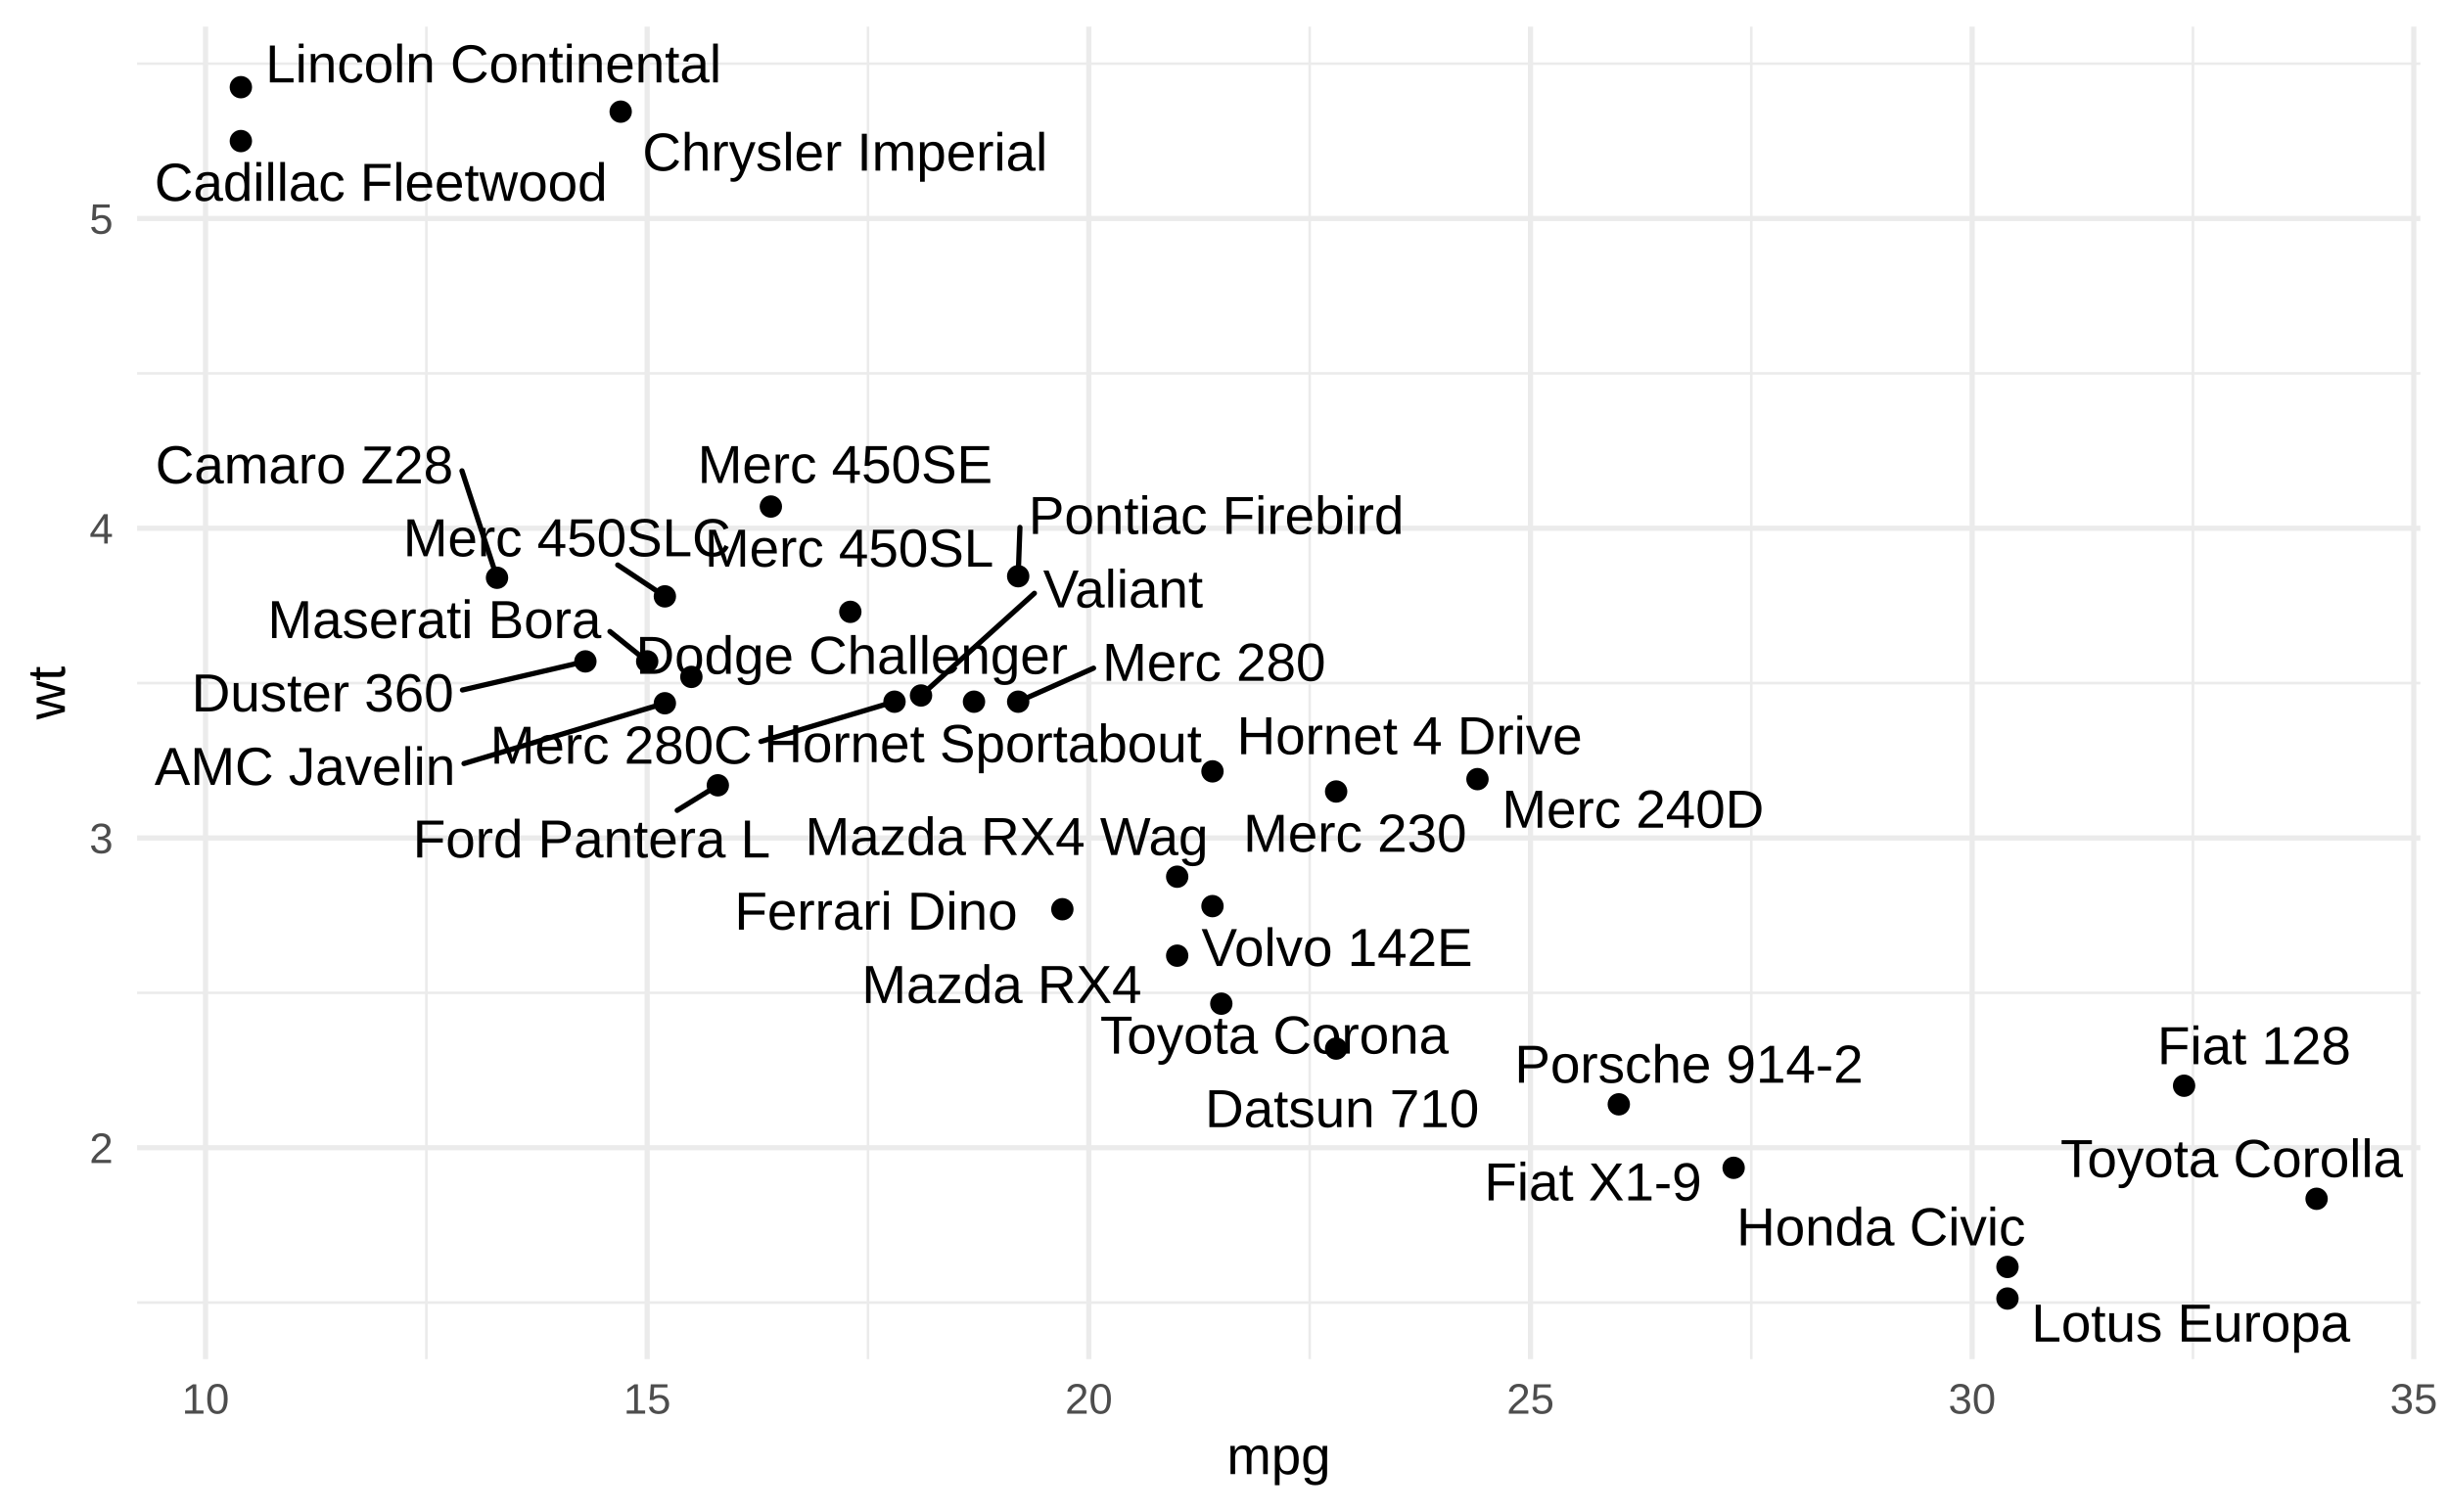
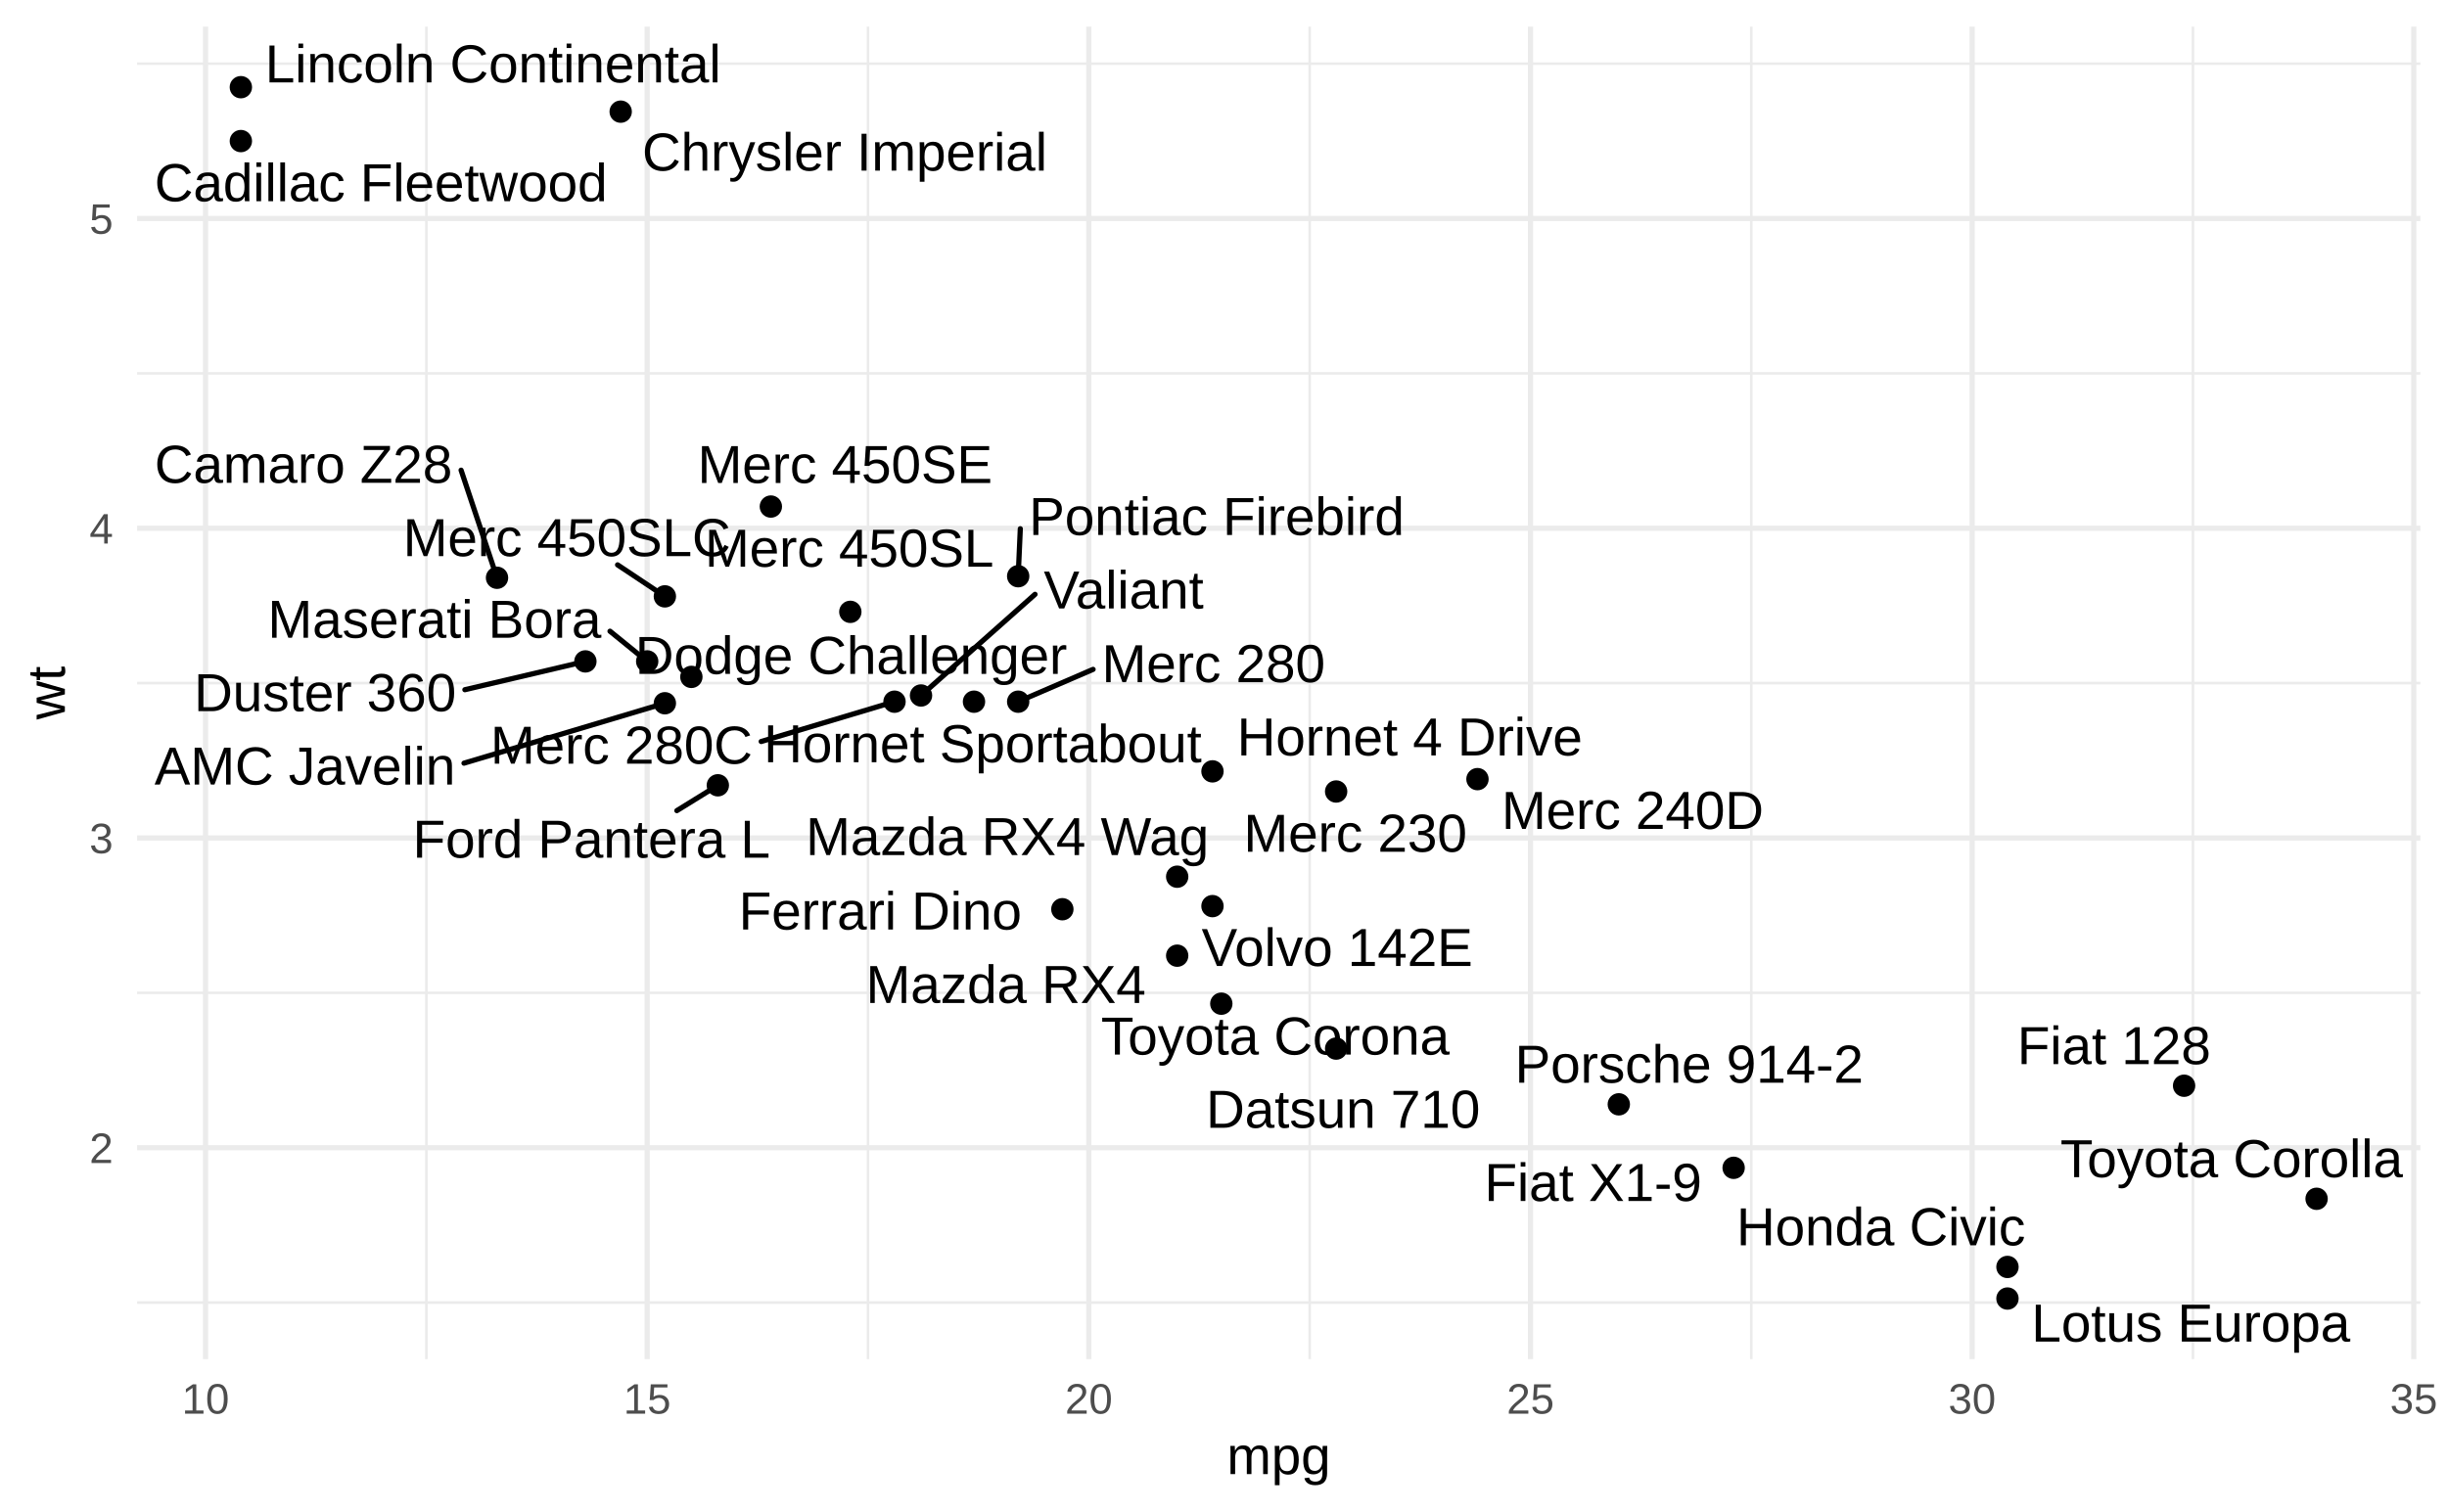
<svg xmlns="http://www.w3.org/2000/svg" width="504.00pt" height="311.47pt" viewBox="0 0 504.00 311.47">
  <g class="svglite">
    <defs>
      <style type="text/css">
    .svglite line, .svglite polyline, .svglite polygon, .svglite path, .svglite rect, .svglite circle {
      fill: none;
      stroke: #000000;
      stroke-linecap: round;
      stroke-linejoin: round;
      stroke-miterlimit: 10.00;
    }
    .svglite text {
      white-space: pre;
    }
    .svglite g.glyphgroup path {
      fill: inherit;
      stroke: none;
    }
  </style>
    </defs>
    <rect width="100%" height="100%" style="stroke: none; fill: #FFFFFF;" />
    <defs>
      <clipPath id="cpMC4wMHw1MDQuMDB8MC4wMHwzMTEuNDc=">
        <rect x="0.00" y="0.00" width="504.00" height="311.47" />
      </clipPath>
    </defs>
    <g clip-path="url(#cpMC4wMHw1MDQuMDB8MC4wMHwzMTEuNDc=)">
</g>
    <defs>
      <clipPath id="cpMjguMjR8NDk4LjUyfDUuNDh8Mjc5Ljk4">
        <rect x="28.24" y="5.48" width="470.28" height="274.50" />
      </clipPath>
    </defs>
    <g clip-path="url(#cpMjguMjR8NDk4LjUyfDUuNDh8Mjc5Ljk4)">
      <polyline points="28.24,268.33 498.52,268.33 " style="stroke-width: 0.53; stroke: #EBEBEB; stroke-linecap: butt;" />
      <polyline points="28.24,204.52 498.52,204.52 " style="stroke-width: 0.53; stroke: #EBEBEB; stroke-linecap: butt;" />
      <polyline points="28.24,140.72 498.52,140.72 " style="stroke-width: 0.53; stroke: #EBEBEB; stroke-linecap: butt;" />
      <polyline points="28.24,76.91 498.52,76.91 " style="stroke-width: 0.53; stroke: #EBEBEB; stroke-linecap: butt;" />
      <polyline points="28.24,13.11 498.52,13.11 " style="stroke-width: 0.53; stroke: #EBEBEB; stroke-linecap: butt;" />
      <polyline points="87.82,279.98 87.82,5.48 " style="stroke-width: 0.53; stroke: #EBEBEB; stroke-linecap: butt;" />
      <polyline points="178.78,279.98 178.78,5.48 " style="stroke-width: 0.53; stroke: #EBEBEB; stroke-linecap: butt;" />
      <polyline points="269.75,279.98 269.75,5.48 " style="stroke-width: 0.53; stroke: #EBEBEB; stroke-linecap: butt;" />
      <polyline points="360.71,279.98 360.71,5.48 " style="stroke-width: 0.53; stroke: #EBEBEB; stroke-linecap: butt;" />
      <polyline points="451.67,279.98 451.67,5.48 " style="stroke-width: 0.53; stroke: #EBEBEB; stroke-linecap: butt;" />
      <polyline points="28.24,236.43 498.52,236.43 " style="stroke-width: 1.07; stroke: #EBEBEB; stroke-linecap: butt;" />
      <polyline points="28.24,172.62 498.52,172.62 " style="stroke-width: 1.07; stroke: #EBEBEB; stroke-linecap: butt;" />
      <polyline points="28.24,108.82 498.52,108.82 " style="stroke-width: 1.07; stroke: #EBEBEB; stroke-linecap: butt;" />
      <polyline points="28.24,45.01 498.52,45.01 " style="stroke-width: 1.07; stroke: #EBEBEB; stroke-linecap: butt;" />
      <polyline points="42.34,279.98 42.34,5.48 " style="stroke-width: 1.07; stroke: #EBEBEB; stroke-linecap: butt;" />
      <polyline points="133.30,279.98 133.30,5.48 " style="stroke-width: 1.07; stroke: #EBEBEB; stroke-linecap: butt;" />
      <polyline points="224.26,279.98 224.26,5.48 " style="stroke-width: 1.07; stroke: #EBEBEB; stroke-linecap: butt;" />
      <polyline points="315.23,279.98 315.23,5.48 " style="stroke-width: 1.07; stroke: #EBEBEB; stroke-linecap: butt;" />
      <polyline points="406.19,279.98 406.19,5.48 " style="stroke-width: 1.07; stroke: #EBEBEB; stroke-linecap: butt;" />
      <polyline points="497.16,279.98 497.16,5.48 " style="stroke-width: 1.07; stroke: #EBEBEB; stroke-linecap: butt;" />
      <circle cx="242.46" cy="196.87" r="1.95" style="stroke-width: 0.71; fill: #000000;" />
      <circle cx="242.46" cy="180.60" r="1.95" style="stroke-width: 0.71; fill: #000000;" />
      <circle cx="275.20" cy="216.01" r="1.95" style="stroke-width: 0.71; fill: #000000;" />
      <circle cx="249.73" cy="158.90" r="1.95" style="stroke-width: 0.71; fill: #000000;" />
      <circle cx="200.61" cy="144.55" r="1.95" style="stroke-width: 0.71; fill: #000000;" />
      <circle cx="189.70" cy="143.27" r="1.95" style="stroke-width: 0.71; fill: #000000;" />
      <circle cx="120.57" cy="136.25" r="1.95" style="stroke-width: 0.71; fill: #000000;" />
      <circle cx="304.31" cy="160.50" r="1.95" style="stroke-width: 0.71; fill: #000000;" />
      <circle cx="275.20" cy="163.05" r="1.95" style="stroke-width: 0.71; fill: #000000;" />
      <circle cx="209.71" cy="144.55" r="1.95" style="stroke-width: 0.71; fill: #000000;" />
      <circle cx="184.24" cy="144.55" r="1.95" style="stroke-width: 0.71; fill: #000000;" />
      <circle cx="158.77" cy="104.35" r="1.95" style="stroke-width: 0.71; fill: #000000;" />
      <circle cx="175.14" cy="126.04" r="1.95" style="stroke-width: 0.71; fill: #000000;" />
      <circle cx="136.94" cy="122.85" r="1.95" style="stroke-width: 0.71; fill: #000000;" />
      <circle cx="49.61" cy="29.06" r="1.95" style="stroke-width: 0.71; fill: #000000;" />
      <circle cx="49.61" cy="17.96" r="1.95" style="stroke-width: 0.71; fill: #000000;" />
      <circle cx="127.84" cy="23.00" r="1.95" style="stroke-width: 0.71; fill: #000000;" />
      <circle cx="449.85" cy="223.66" r="1.95" style="stroke-width: 0.71; fill: #000000;" />
      <circle cx="413.47" cy="260.99" r="1.95" style="stroke-width: 0.71; fill: #000000;" />
      <circle cx="477.14" cy="246.95" r="1.95" style="stroke-width: 0.71; fill: #000000;" />
      <circle cx="251.55" cy="206.76" r="1.95" style="stroke-width: 0.71; fill: #000000;" />
      <circle cx="142.40" cy="139.44" r="1.95" style="stroke-width: 0.71; fill: #000000;" />
      <circle cx="136.94" cy="144.87" r="1.95" style="stroke-width: 0.71; fill: #000000;" />
      <circle cx="102.37" cy="119.02" r="1.95" style="stroke-width: 0.71; fill: #000000;" />
      <circle cx="209.71" cy="118.70" r="1.95" style="stroke-width: 0.71; fill: #000000;" />
      <circle cx="357.07" cy="240.57" r="1.95" style="stroke-width: 0.71; fill: #000000;" />
      <circle cx="333.42" cy="227.49" r="1.95" style="stroke-width: 0.71; fill: #000000;" />
      <circle cx="413.47" cy="267.50" r="1.95" style="stroke-width: 0.71; fill: #000000;" />
      <circle cx="147.85" cy="161.77" r="1.95" style="stroke-width: 0.71; fill: #000000;" />
      <circle cx="218.81" cy="187.30" r="1.95" style="stroke-width: 0.71; fill: #000000;" />
      <circle cx="133.30" cy="136.25" r="1.95" style="stroke-width: 0.71; fill: #000000;" />
      <circle cx="249.73" cy="186.66" r="1.95" style="stroke-width: 0.71; fill: #000000;" />
-       <line x1="213.05" y1="122.22" x2="190.49" y2="142.56" style="stroke-width: 1.07;" />
-       <line x1="95.25" y1="142.14" x2="119.21" y2="136.57" style="stroke-width: 1.07;" />
-       <line x1="225.24" y1="137.64" x2="210.87" y2="144.03" style="stroke-width: 1.07;" />
-       <line x1="156.73" y1="152.74" x2="182.94" y2="144.93" style="stroke-width: 1.07;" />
-       <line x1="127.23" y1="116.39" x2="135.98" y2="122.21" style="stroke-width: 1.07;" />
-       <line x1="95.57" y1="157.29" x2="135.64" y2="145.25" style="stroke-width: 1.07;" />
-       <line x1="95.15" y1="96.99" x2="102.10" y2="118.19" style="stroke-width: 1.07;" />
-       <line x1="210.07" y1="108.65" x2="209.74" y2="117.86" style="stroke-width: 1.07;" />
-       <line x1="139.48" y1="166.94" x2="146.85" y2="162.39" style="stroke-width: 1.07;" />
-       <line x1="125.63" y1="130.09" x2="132.44" y2="135.56" style="stroke-width: 1.07;" />
-       <text x="206.32" y="206.61" text-anchor="middle" style="font-size: 11.04px; font-family: &quot;Arial&quot;;" textLength="57.66px" lengthAdjust="spacingAndGlyphs">Mazda RX4</text>
-       <text x="207.34" y="176.13" text-anchor="middle" style="font-size: 11.04px; font-family: &quot;Arial&quot;;" textLength="83.00px" lengthAdjust="spacingAndGlyphs">Mazda RX4 Wag</text>
-       <text x="276.42" y="232.19" text-anchor="middle" style="font-size: 11.04px; font-family: &quot;Arial&quot;;" textLength="56.45px" lengthAdjust="spacingAndGlyphs">Datsun 710</text>
-       <text x="290.33" y="155.37" text-anchor="middle" style="font-size: 11.04px; font-family: &quot;Arial&quot;;" textLength="71.14px" lengthAdjust="spacingAndGlyphs">Hornet 4 Drive</text>
-       <text x="202.43" y="156.99" text-anchor="middle" style="font-size: 11.04px; font-family: &quot;Arial&quot;;" textLength="90.19px" lengthAdjust="spacingAndGlyphs">Hornet Sportabout</text>
-       <text x="231.32" y="125.13" text-anchor="middle" style="font-size: 11.04px; font-family: &quot;Arial&quot;;" textLength="32.94px" lengthAdjust="spacingAndGlyphs">Valiant</text>
-       <text x="66.46" y="146.55" text-anchor="middle" style="font-size: 11.04px; font-family: &quot;Arial&quot;;" textLength="53.98px" lengthAdjust="spacingAndGlyphs">Duster 360</text>
-       <text x="336.33" y="170.50" text-anchor="middle" style="font-size: 11.04px; font-family: &quot;Arial&quot;;" textLength="53.97px" lengthAdjust="spacingAndGlyphs">Merc 240D</text>
-       <text x="279.08" y="175.46" text-anchor="middle" style="font-size: 11.04px; font-family: &quot;Arial&quot;;" textLength="46.00px" lengthAdjust="spacingAndGlyphs">Merc 230</text>
-       <text x="250.04" y="140.25" text-anchor="middle" style="font-size: 11.04px; font-family: &quot;Arial&quot;;" textLength="46.00px" lengthAdjust="spacingAndGlyphs">Merc 280</text>
-       <text x="127.95" y="157.31" text-anchor="middle" style="font-size: 11.04px; font-family: &quot;Arial&quot;;" textLength="53.97px" lengthAdjust="spacingAndGlyphs">Merc 280C</text>
-       <text x="174.06" y="99.49" text-anchor="middle" style="font-size: 11.04px; font-family: &quot;Arial&quot;;" textLength="60.72px" lengthAdjust="spacingAndGlyphs">Merc 450SE</text>
-       <text x="174.91" y="116.73" text-anchor="middle" style="font-size: 11.04px; font-family: &quot;Arial&quot;;" textLength="59.50px" lengthAdjust="spacingAndGlyphs">Merc 450SL</text>
-       <text x="116.77" y="114.59" text-anchor="middle" style="font-size: 11.04px; font-family: &quot;Arial&quot;;" textLength="67.47px" lengthAdjust="spacingAndGlyphs">Merc 450SLC</text>
-       <text x="78.46" y="41.37" text-anchor="middle" style="font-size: 11.04px; font-family: &quot;Arial&quot;;" textLength="93.25px" lengthAdjust="spacingAndGlyphs">Cadillac Fleetwood</text>
-       <text x="101.63" y="16.98" text-anchor="middle" style="font-size: 11.04px; font-family: &quot;Arial&quot;;" textLength="93.89px" lengthAdjust="spacingAndGlyphs">Lincoln Continental</text>
-       <text x="174.04" y="35.15" text-anchor="middle" style="font-size: 11.04px; font-family: &quot;Arial&quot;;" textLength="83.39px" lengthAdjust="spacingAndGlyphs">Chrysler Imperial</text>
-       <text x="464.27" y="219.22" text-anchor="middle" style="font-size: 11.04px; font-family: &quot;Arial&quot;;" textLength="39.88px" lengthAdjust="spacingAndGlyphs">Fiat 128</text>
-       <text x="387.43" y="256.55" text-anchor="middle" style="font-size: 11.04px; font-family: &quot;Arial&quot;;" textLength="59.50px" lengthAdjust="spacingAndGlyphs">Honda Civic</text>
-       <text x="459.65" y="242.47" text-anchor="middle" style="font-size: 11.04px; font-family: &quot;Arial&quot;;" textLength="70.55px" lengthAdjust="spacingAndGlyphs">Toyota Corolla</text>
-       <text x="262.48" y="217.04" text-anchor="middle" style="font-size: 11.04px; font-family: &quot;Arial&quot;;" textLength="71.78px" lengthAdjust="spacingAndGlyphs">Toyota Corona</text>
-       <text x="175.44" y="138.81" text-anchor="middle" style="font-size: 11.04px; font-family: &quot;Arial&quot;;" textLength="88.98px" lengthAdjust="spacingAndGlyphs">Dodge Challenger</text>
-       <text x="62.81" y="161.70" text-anchor="middle" style="font-size: 11.04px; font-family: &quot;Arial&quot;;" textLength="61.94px" lengthAdjust="spacingAndGlyphs">AMC Javelin</text>
-       <text x="62.68" y="99.57" text-anchor="middle" style="font-size: 11.04px; font-family: &quot;Arial&quot;;" textLength="61.33px" lengthAdjust="spacingAndGlyphs">Camaro Z28</text>
-       <text x="250.51" y="109.99" text-anchor="middle" style="font-size: 11.04px; font-family: &quot;Arial&quot;;" textLength="77.28px" lengthAdjust="spacingAndGlyphs">Pontiac Firebird</text>
-       <text x="328.10" y="247.29" text-anchor="middle" style="font-size: 11.04px; font-family: &quot;Arial&quot;;" textLength="44.77px" lengthAdjust="spacingAndGlyphs">Fiat X1-9</text>
-       <text x="347.86" y="223.04" text-anchor="middle" style="font-size: 11.04px; font-family: &quot;Arial&quot;;" textLength="71.78px" lengthAdjust="spacingAndGlyphs">Porsche 914-2</text>
-       <text x="451.23" y="276.37" text-anchor="middle" style="font-size: 11.04px; font-family: &quot;Arial&quot;;" textLength="65.66px" lengthAdjust="spacingAndGlyphs">Lotus Europa</text>
-       <text x="121.85" y="176.64" text-anchor="middle" style="font-size: 11.04px; font-family: &quot;Arial&quot;;" textLength="73.61px" lengthAdjust="spacingAndGlyphs">Ford Pantera L</text>
-       <text x="180.43" y="191.50" text-anchor="middle" style="font-size: 11.04px; font-family: &quot;Arial&quot;;" textLength="58.25px" lengthAdjust="spacingAndGlyphs">Ferrari Dino</text>
-       <text x="89.49" y="131.44" text-anchor="middle" style="font-size: 11.04px; font-family: &quot;Arial&quot;;" textLength="68.69px" lengthAdjust="spacingAndGlyphs">Maserati Bora</text>
-       <text x="275.39" y="198.99" text-anchor="middle" style="font-size: 11.04px; font-family: &quot;Arial&quot;;" textLength="55.84px" lengthAdjust="spacingAndGlyphs">Volvo 142E</text>
+       <line x1="213.18" y1="122.43" x2="190.50" y2="142.56" style="stroke-width: 1.07;" />
+       <line x1="95.75" y1="142.08" x2="119.21" y2="136.57" style="stroke-width: 1.07;" />
+       <line x1="225.14" y1="137.89" x2="210.88" y2="144.04" style="stroke-width: 1.07;" />
+       <line x1="156.78" y1="152.75" x2="182.94" y2="144.93" style="stroke-width: 1.07;" />
+       <line x1="127.20" y1="116.36" x2="135.98" y2="122.21" style="stroke-width: 1.07;" />
+       <line x1="95.57" y1="157.21" x2="135.64" y2="145.25" style="stroke-width: 1.07;" />
+       <line x1="94.97" y1="96.86" x2="102.09" y2="118.19" style="stroke-width: 1.07;" />
+       <line x1="210.15" y1="108.92" x2="209.75" y2="117.86" style="stroke-width: 1.07;" />
+       <line x1="139.41" y1="166.99" x2="146.85" y2="162.39" style="stroke-width: 1.07;" />
+       <line x1="125.64" y1="130.03" x2="132.45" y2="135.56" style="stroke-width: 1.07;" />
+       <text x="207.18" y="206.61" text-anchor="middle" style="font-size: 11.04px; font-family: &quot;Arial&quot;;" textLength="57.66px" lengthAdjust="spacingAndGlyphs">Mazda RX4</text>
+       <text x="207.48" y="176.15" text-anchor="middle" style="font-size: 11.04px; font-family: &quot;Arial&quot;;" textLength="83.00px" lengthAdjust="spacingAndGlyphs">Mazda RX4 Wag</text>
+       <text x="276.63" y="232.32" text-anchor="middle" style="font-size: 11.04px; font-family: &quot;Arial&quot;;" textLength="56.45px" lengthAdjust="spacingAndGlyphs">Datsun 710</text>
+       <text x="290.36" y="155.62" text-anchor="middle" style="font-size: 11.04px; font-family: &quot;Arial&quot;;" textLength="71.14px" lengthAdjust="spacingAndGlyphs">Hornet 4 Drive</text>
+       <text x="202.41" y="157.02" text-anchor="middle" style="font-size: 11.04px; font-family: &quot;Arial&quot;;" textLength="90.19px" lengthAdjust="spacingAndGlyphs">Hornet Sportabout</text>
+       <text x="231.45" y="125.34" text-anchor="middle" style="font-size: 11.04px; font-family: &quot;Arial&quot;;" textLength="32.94px" lengthAdjust="spacingAndGlyphs">Valiant</text>
+       <text x="66.96" y="146.50" text-anchor="middle" style="font-size: 11.04px; font-family: &quot;Arial&quot;;" textLength="53.98px" lengthAdjust="spacingAndGlyphs">Duster 360</text>
+       <text x="336.26" y="170.75" text-anchor="middle" style="font-size: 11.04px; font-family: &quot;Arial&quot;;" textLength="53.97px" lengthAdjust="spacingAndGlyphs">Merc 240D</text>
+       <text x="279.15" y="175.46" text-anchor="middle" style="font-size: 11.04px; font-family: &quot;Arial&quot;;" textLength="46.00px" lengthAdjust="spacingAndGlyphs">Merc 230</text>
+       <text x="249.94" y="140.52" text-anchor="middle" style="font-size: 11.04px; font-family: &quot;Arial&quot;;" textLength="46.00px" lengthAdjust="spacingAndGlyphs">Merc 280</text>
+       <text x="128.00" y="157.32" text-anchor="middle" style="font-size: 11.04px; font-family: &quot;Arial&quot;;" textLength="53.97px" lengthAdjust="spacingAndGlyphs">Merc 280C</text>
+       <text x="174.05" y="99.49" text-anchor="middle" style="font-size: 11.04px; font-family: &quot;Arial&quot;;" textLength="60.72px" lengthAdjust="spacingAndGlyphs">Merc 450SE</text>
+       <text x="174.93" y="116.74" text-anchor="middle" style="font-size: 11.04px; font-family: &quot;Arial&quot;;" textLength="59.50px" lengthAdjust="spacingAndGlyphs">Merc 450SL</text>
+       <text x="116.76" y="114.56" text-anchor="middle" style="font-size: 11.04px; font-family: &quot;Arial&quot;;" textLength="67.47px" lengthAdjust="spacingAndGlyphs">Merc 450SLC</text>
+       <text x="78.46" y="41.45" text-anchor="middle" style="font-size: 11.04px; font-family: &quot;Arial&quot;;" textLength="93.25px" lengthAdjust="spacingAndGlyphs">Cadillac Fleetwood</text>
+       <text x="101.55" y="16.98" text-anchor="middle" style="font-size: 11.04px; font-family: &quot;Arial&quot;;" textLength="93.89px" lengthAdjust="spacingAndGlyphs">Lincoln Continental</text>
+       <text x="173.98" y="35.14" text-anchor="middle" style="font-size: 11.04px; font-family: &quot;Arial&quot;;" textLength="83.39px" lengthAdjust="spacingAndGlyphs">Chrysler Imperial</text>
+       <text x="435.42" y="219.21" text-anchor="middle" style="font-size: 11.04px; font-family: &quot;Arial&quot;;" textLength="39.88px" lengthAdjust="spacingAndGlyphs">Fiat 128</text>
+       <text x="387.41" y="256.53" text-anchor="middle" style="font-size: 11.04px; font-family: &quot;Arial&quot;;" textLength="59.50px" lengthAdjust="spacingAndGlyphs">Honda Civic</text>
+       <text x="459.63" y="242.50" text-anchor="middle" style="font-size: 11.04px; font-family: &quot;Arial&quot;;" textLength="70.55px" lengthAdjust="spacingAndGlyphs">Toyota Corolla</text>
+       <text x="262.67" y="217.24" text-anchor="middle" style="font-size: 11.04px; font-family: &quot;Arial&quot;;" textLength="71.78px" lengthAdjust="spacingAndGlyphs">Toyota Corona</text>
+       <text x="175.30" y="138.83" text-anchor="middle" style="font-size: 11.04px; font-family: &quot;Arial&quot;;" textLength="88.98px" lengthAdjust="spacingAndGlyphs">Dodge Challenger</text>
+       <text x="62.81" y="161.62" text-anchor="middle" style="font-size: 11.04px; font-family: &quot;Arial&quot;;" textLength="61.94px" lengthAdjust="spacingAndGlyphs">AMC Javelin</text>
+       <text x="62.51" y="99.46" text-anchor="middle" style="font-size: 11.04px; font-family: &quot;Arial&quot;;" textLength="61.33px" lengthAdjust="spacingAndGlyphs">Camaro Z28</text>
+       <text x="250.59" y="110.21" text-anchor="middle" style="font-size: 11.04px; font-family: &quot;Arial&quot;;" textLength="77.28px" lengthAdjust="spacingAndGlyphs">Pontiac Firebird</text>
+       <text x="328.13" y="247.40" text-anchor="middle" style="font-size: 11.04px; font-family: &quot;Arial&quot;;" textLength="44.77px" lengthAdjust="spacingAndGlyphs">Fiat X1-9</text>
+       <text x="347.91" y="223.03" text-anchor="middle" style="font-size: 11.04px; font-family: &quot;Arial&quot;;" textLength="71.78px" lengthAdjust="spacingAndGlyphs">Porsche 914-2</text>
+       <text x="451.24" y="276.37" text-anchor="middle" style="font-size: 11.04px; font-family: &quot;Arial&quot;;" textLength="65.66px" lengthAdjust="spacingAndGlyphs">Lotus Europa</text>
+       <text x="121.82" y="176.68" text-anchor="middle" style="font-size: 11.04px; font-family: &quot;Arial&quot;;" textLength="73.61px" lengthAdjust="spacingAndGlyphs">Ford Pantera L</text>
+       <text x="181.30" y="191.48" text-anchor="middle" style="font-size: 11.04px; font-family: &quot;Arial&quot;;" textLength="58.25px" lengthAdjust="spacingAndGlyphs">Ferrari Dino</text>
+       <text x="89.50" y="131.38" text-anchor="middle" style="font-size: 11.04px; font-family: &quot;Arial&quot;;" textLength="68.69px" lengthAdjust="spacingAndGlyphs">Maserati Bora</text>
+       <text x="275.42" y="198.99" text-anchor="middle" style="font-size: 11.04px; font-family: &quot;Arial&quot;;" textLength="55.84px" lengthAdjust="spacingAndGlyphs">Volvo 142E</text>
    </g>
    <g clip-path="url(#cpMC4wMHw1MDQuMDB8MC4wMHwzMTEuNDc=)">
      <text x="23.31" y="239.58" text-anchor="end" style="font-size: 8.80px;fill: #4D4D4D; font-family: &quot;Arial&quot;;" textLength="4.89px" lengthAdjust="spacingAndGlyphs">2</text>
      <text x="23.31" y="175.77" text-anchor="end" style="font-size: 8.80px;fill: #4D4D4D; font-family: &quot;Arial&quot;;" textLength="4.89px" lengthAdjust="spacingAndGlyphs">3</text>
      <text x="23.31" y="111.97" text-anchor="end" style="font-size: 8.80px;fill: #4D4D4D; font-family: &quot;Arial&quot;;" textLength="4.89px" lengthAdjust="spacingAndGlyphs">4</text>
      <text x="23.31" y="48.16" text-anchor="end" style="font-size: 8.80px;fill: #4D4D4D; font-family: &quot;Arial&quot;;" textLength="4.89px" lengthAdjust="spacingAndGlyphs">5</text>
      <text x="42.34" y="291.21" text-anchor="middle" style="font-size: 8.80px;fill: #4D4D4D; font-family: &quot;Arial&quot;;" textLength="9.78px" lengthAdjust="spacingAndGlyphs">10</text>
      <text x="133.30" y="291.21" text-anchor="middle" style="font-size: 8.80px;fill: #4D4D4D; font-family: &quot;Arial&quot;;" textLength="9.78px" lengthAdjust="spacingAndGlyphs">15</text>
      <text x="224.26" y="291.21" text-anchor="middle" style="font-size: 8.80px;fill: #4D4D4D; font-family: &quot;Arial&quot;;" textLength="9.78px" lengthAdjust="spacingAndGlyphs">20</text>
      <text x="315.23" y="291.21" text-anchor="middle" style="font-size: 8.80px;fill: #4D4D4D; font-family: &quot;Arial&quot;;" textLength="9.78px" lengthAdjust="spacingAndGlyphs">25</text>
      <text x="406.19" y="291.21" text-anchor="middle" style="font-size: 8.80px;fill: #4D4D4D; font-family: &quot;Arial&quot;;" textLength="9.78px" lengthAdjust="spacingAndGlyphs">30</text>
      <text x="497.16" y="291.21" text-anchor="middle" style="font-size: 8.80px;fill: #4D4D4D; font-family: &quot;Arial&quot;;" textLength="9.78px" lengthAdjust="spacingAndGlyphs">35</text>
      <text x="263.38" y="303.67" text-anchor="middle" style="font-size: 11.00px; font-family: &quot;Arial&quot;;" textLength="21.41px" lengthAdjust="spacingAndGlyphs">mpg</text>
      <text transform="translate(13.36,142.73) rotate(-90)" text-anchor="middle" style="font-size: 11.00px; font-family: &quot;Arial&quot;;" textLength="11.00px" lengthAdjust="spacingAndGlyphs">wt</text>
    </g>
  </g>
</svg>
